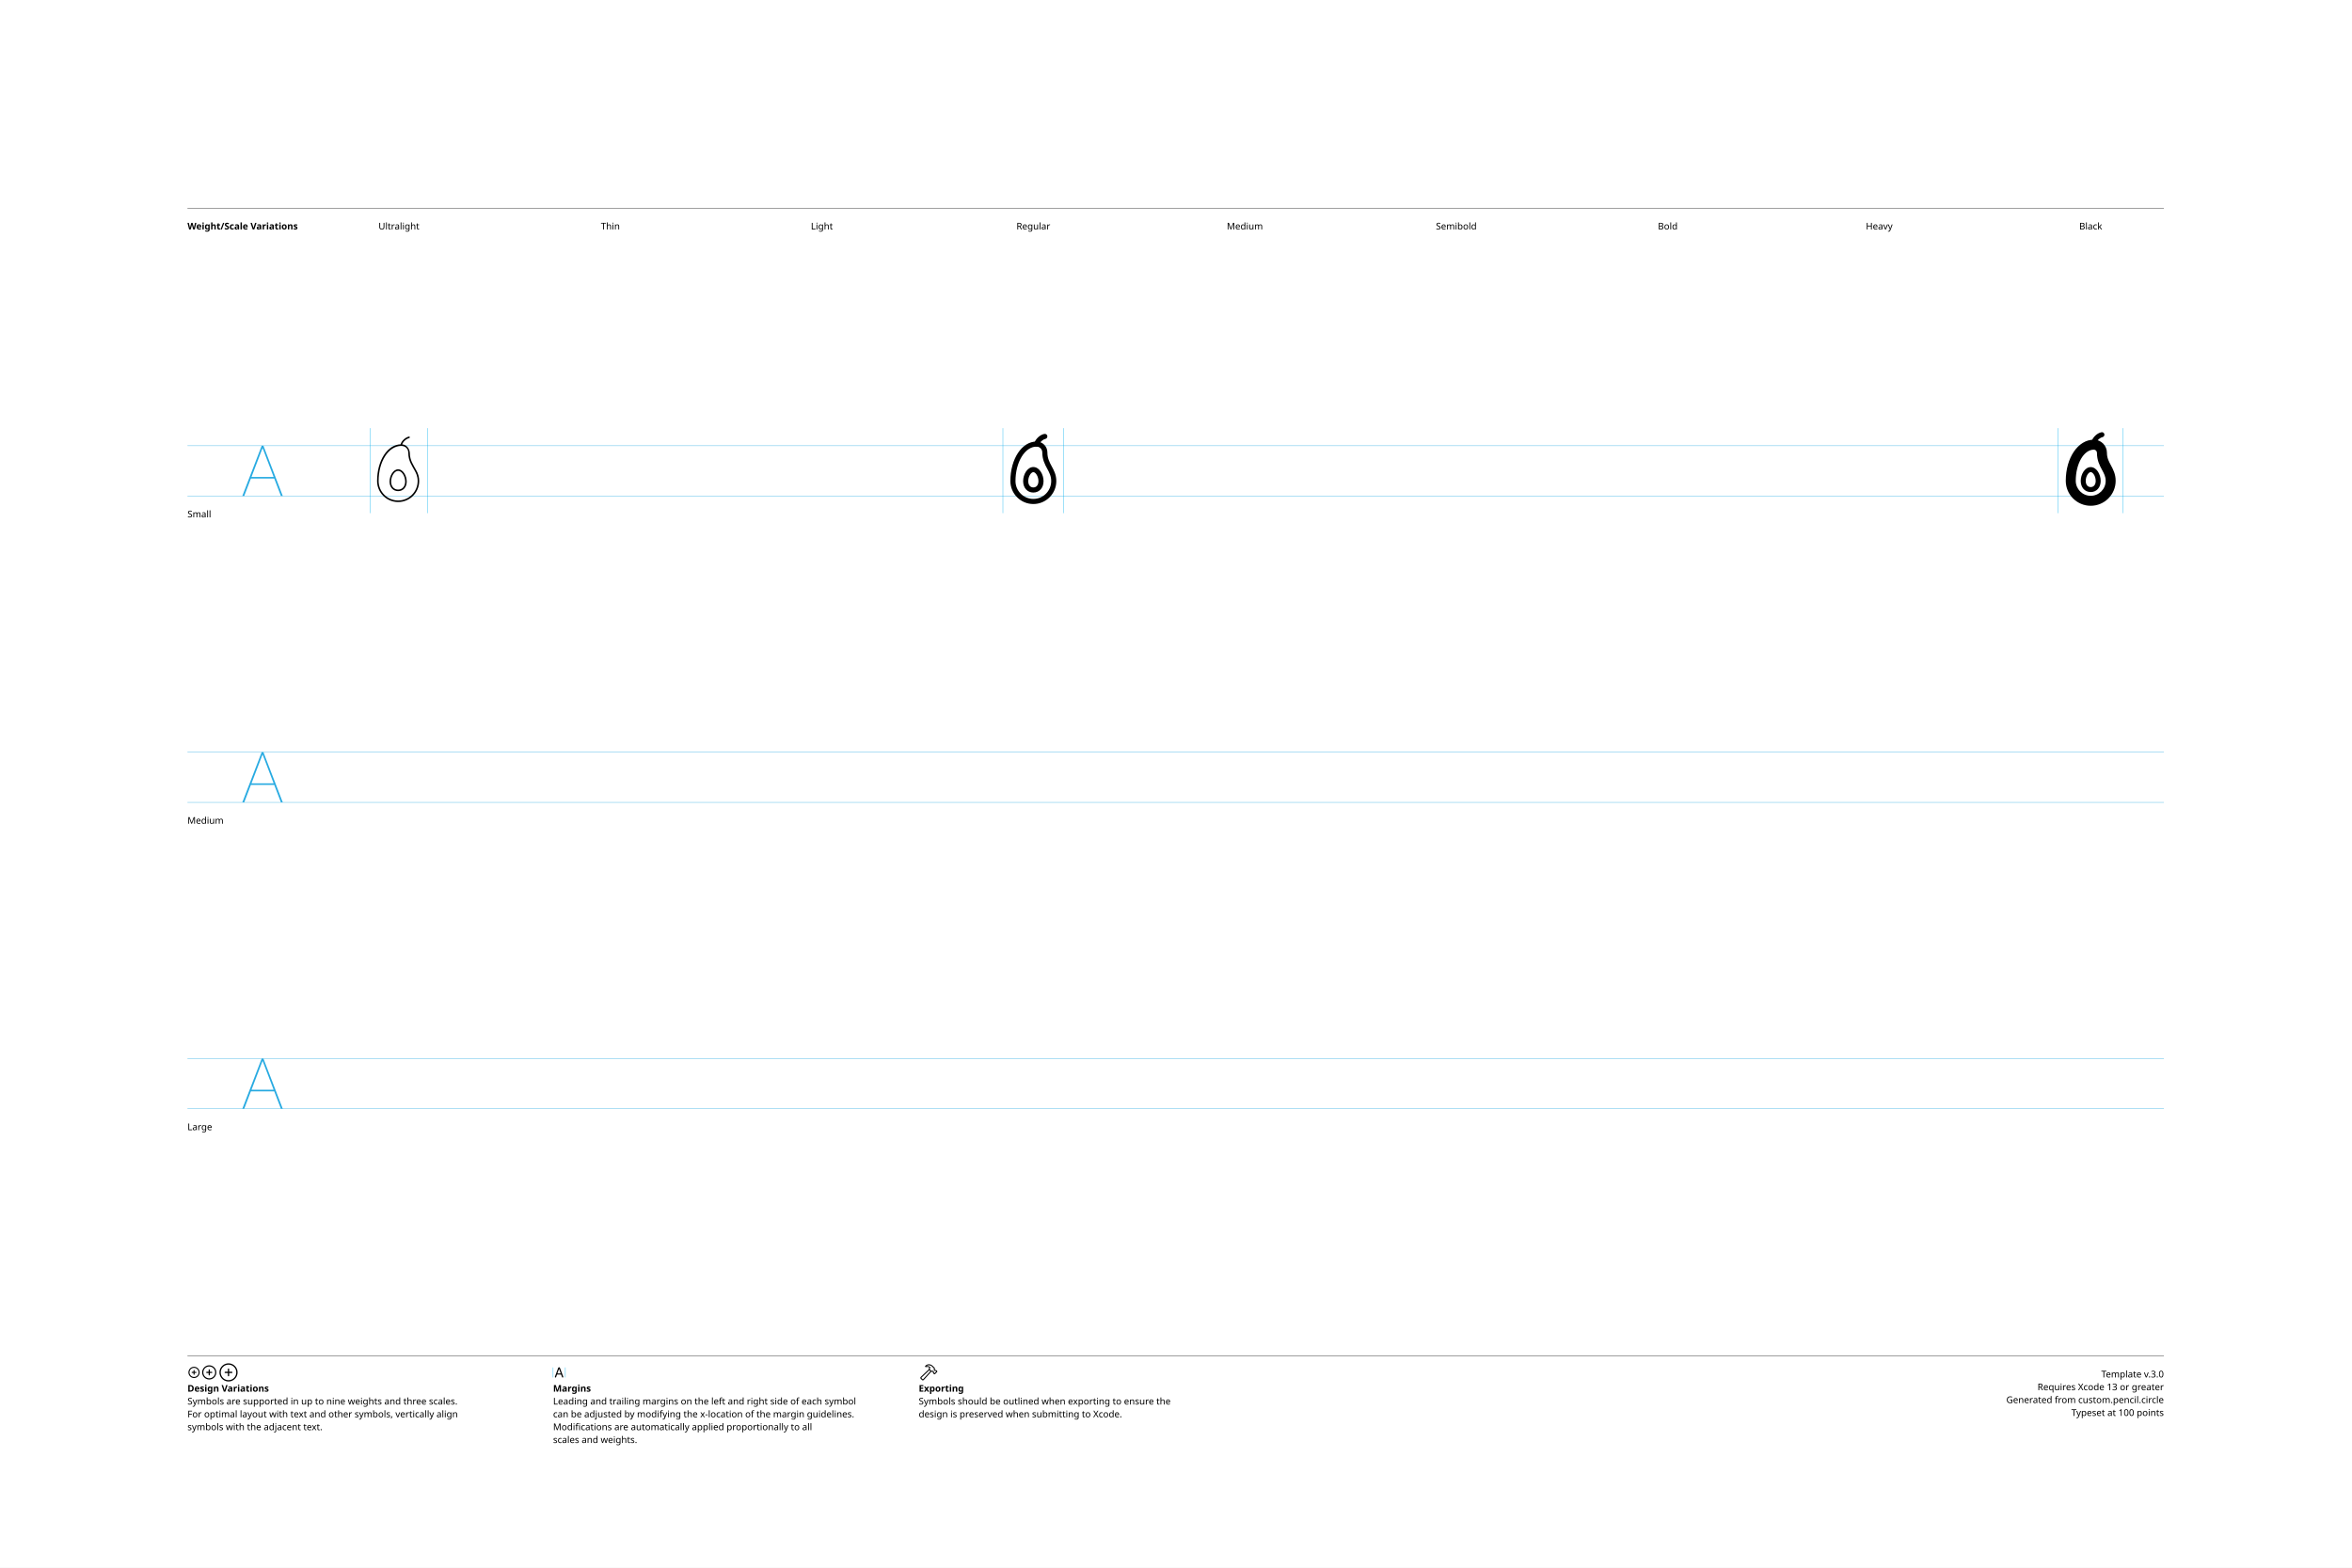
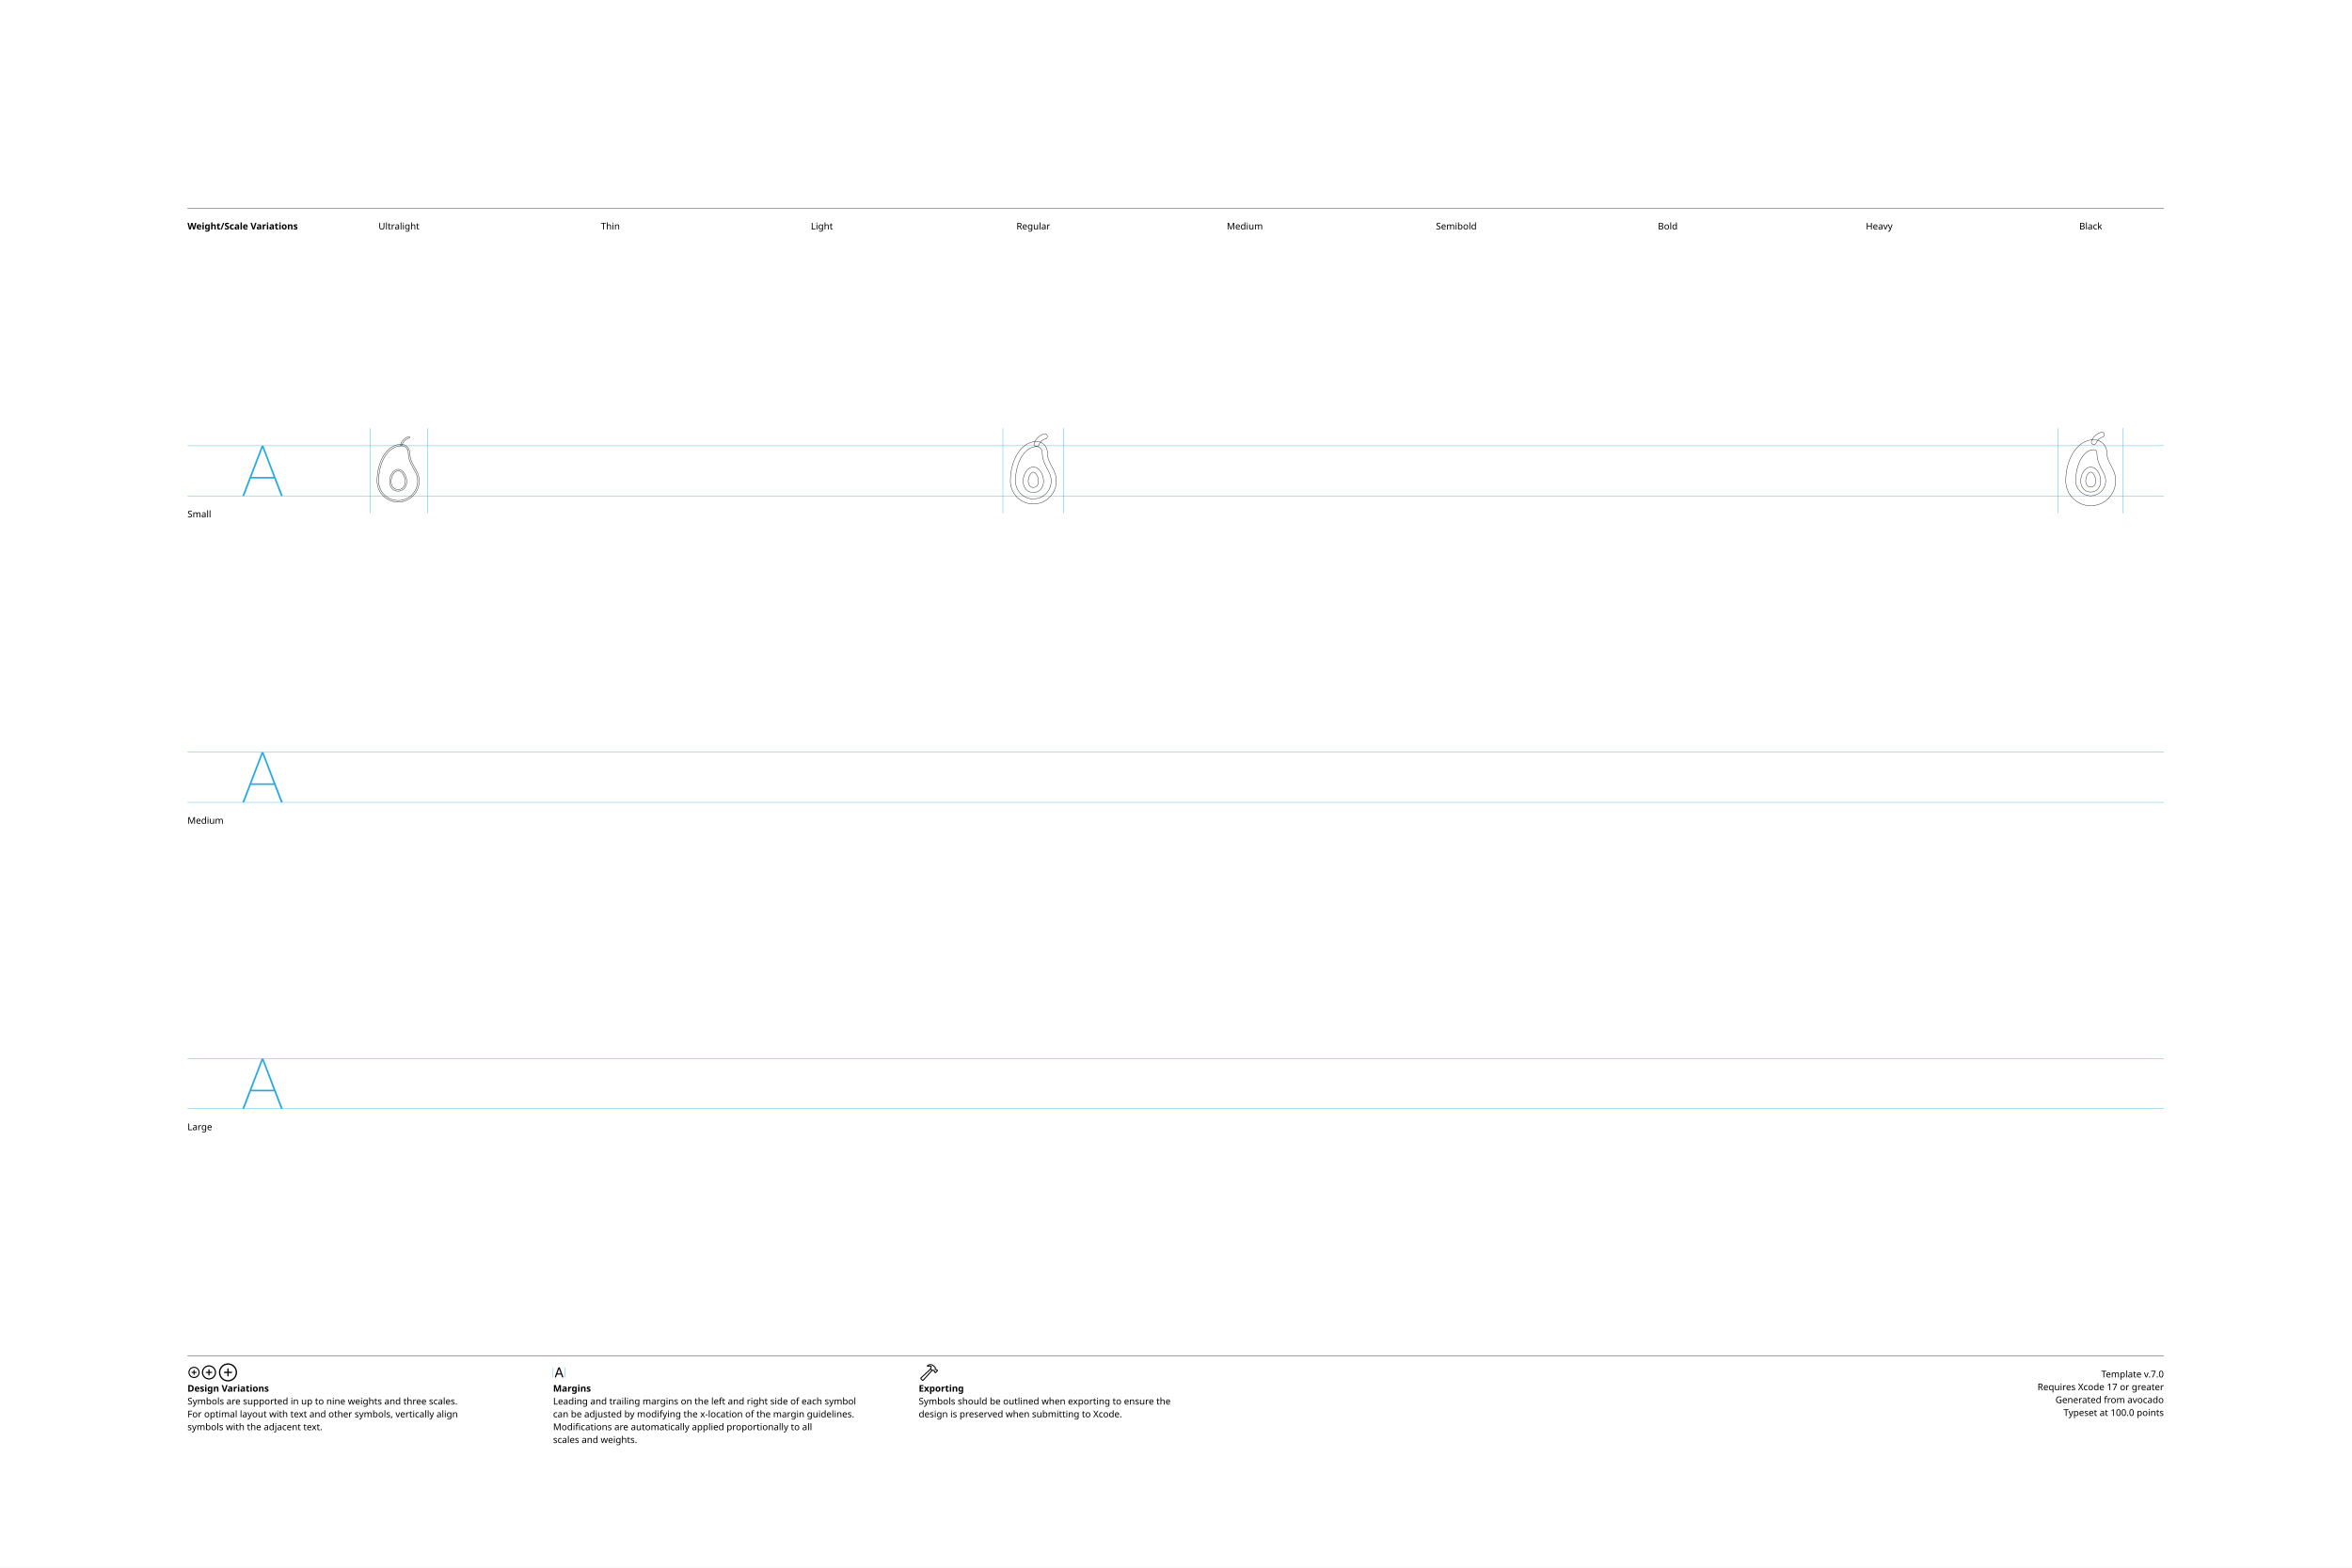
- <svg xmlns="http://www.w3.org/2000/svg" version="1.1" width="3300" height="2200" viewBox="0 0 3300 2200">
+ <svg xmlns="http://www.w3.org/2000/svg" version="1.1" viewBox="0 0 3300 2200">
+   <style>.defaults {-sfsymbols-variable-value-mode:color;-sfsymbols-draw-reverses-motion-groups:true}
+ 
+ .monochrome-0 {-sfsymbols-motion-group:2;-sfsymbols-layer-tags:15995bc14f235b04}
+ .monochrome-1 {-sfsymbols-motion-group:1;-sfsymbols-layer-tags:15995bc14f235b04}
+ .monochrome-2 {-sfsymbols-motion-group:0;-sfsymbols-layer-tags:15995bc14f235b04}
+ 
+ .multicolor-0:systemBrownColor {-sfsymbols-motion-group:2;-sfsymbols-layer-tags:15995bc14f235b04}
+ .multicolor-1:labelColor {-sfsymbols-motion-group:1;-sfsymbols-layer-tags:15995bc14f235b04}
+ .multicolor-2:systemYellowColor {opacity:0.5;-sfsymbols-motion-group:0;-sfsymbols-layer-tags:15995bc14f235b04}
+ 
+ .hierarchical-0:tertiary {-sfsymbols-motion-group:2;-sfsymbols-layer-tags:15995bc14f235b04}
+ .hierarchical-1:primary {-sfsymbols-motion-group:1;-sfsymbols-layer-tags:15995bc14f235b04}
+ .hierarchical-2:secondary {-sfsymbols-motion-group:0;-sfsymbols-layer-tags:15995bc14f235b04}
+ 
+ .SFSymbolsPreviewWireframe {fill:none;opacity:1.0;stroke:black;stroke-width:0.5}
+ </style>
  <g id="Notes">
    <rect height="2200" id="artboard" style="fill:white;opacity:1" width="3300" x="0" y="0" />
    <line style="fill:none;stroke:black;opacity:1;stroke-width:0.5;" x1="263" x2="3036" y1="292" y2="292" />
    <text style="stroke:none;fill:black;font-family:sans-serif;font-size:13;font-weight:bold;" transform="matrix(1 0 0 1 263 322)">Weight/Scale Variations</text>
    <text style="stroke:none;fill:black;font-family:sans-serif;font-size:13;text-anchor:middle;" transform="matrix(1 0 0 1 559.711 322)">Ultralight</text>
    <text style="stroke:none;fill:black;font-family:sans-serif;font-size:13;text-anchor:middle;" transform="matrix(1 0 0 1 856.422 322)">Thin</text>
    <text style="stroke:none;fill:black;font-family:sans-serif;font-size:13;text-anchor:middle;" transform="matrix(1 0 0 1 1153.13 322)">Light</text>
    <text style="stroke:none;fill:black;font-family:sans-serif;font-size:13;text-anchor:middle;" transform="matrix(1 0 0 1 1449.84 322)">Regular</text>
    <text style="stroke:none;fill:black;font-family:sans-serif;font-size:13;text-anchor:middle;" transform="matrix(1 0 0 1 1746.56 322)">Medium</text>
    <text style="stroke:none;fill:black;font-family:sans-serif;font-size:13;text-anchor:middle;" transform="matrix(1 0 0 1 2043.27 322)">Semibold</text>
    <text style="stroke:none;fill:black;font-family:sans-serif;font-size:13;text-anchor:middle;" transform="matrix(1 0 0 1 2339.98 322)">Bold</text>
    <text style="stroke:none;fill:black;font-family:sans-serif;font-size:13;text-anchor:middle;" transform="matrix(1 0 0 1 2636.69 322)">Heavy</text>
    <text style="stroke:none;fill:black;font-family:sans-serif;font-size:13;text-anchor:middle;" transform="matrix(1 0 0 1 2933.4 322)">Black</text>
    <line style="fill:none;stroke:black;opacity:1;stroke-width:0.5;" x1="263" x2="3036" y1="1903" y2="1903" />
-     <g transform="matrix(1 0 0 1 263 1933)">
-       <path d="M9.248 0.83Q10.869 0.83 12.295 0.215Q13.721-0.4 14.81-1.494Q15.898-2.588 16.519-4.014Q17.139-5.439 17.139-7.051Q17.139-8.662 16.519-10.088Q15.898-11.514 14.805-12.607Q13.711-13.701 12.285-14.316Q10.859-14.932 9.238-14.932Q7.627-14.932 6.201-14.316Q4.775-13.701 3.691-12.607Q2.607-11.514 1.987-10.088Q1.367-8.662 1.367-7.051Q1.367-5.439 1.987-4.014Q2.607-2.588 3.696-1.494Q4.785-0.4 6.211 0.215Q7.637 0.83 9.248 0.83ZM9.248-0.654Q7.92-0.654 6.763-1.147Q5.605-1.641 4.731-2.52Q3.857-3.398 3.364-4.561Q2.871-5.723 2.871-7.051Q2.871-8.379 3.359-9.541Q3.848-10.703 4.722-11.582Q5.596-12.461 6.753-12.954Q7.91-13.447 9.238-13.447Q10.576-13.447 11.733-12.954Q12.891-12.461 13.77-11.582Q14.648-10.703 15.146-9.541Q15.645-8.379 15.645-7.051Q15.645-5.723 15.151-4.561Q14.658-3.398 13.784-2.52Q12.91-1.641 11.748-1.147Q10.586-0.654 9.248-0.654ZM5.84-7.041Q5.84-6.719 6.045-6.519Q6.25-6.318 6.592-6.318L8.506-6.318L8.506-4.395Q8.506-4.062 8.706-3.857Q8.906-3.652 9.229-3.652Q9.561-3.652 9.766-3.857Q9.971-4.062 9.971-4.395L9.971-6.318L11.895-6.318Q12.227-6.318 12.432-6.519Q12.637-6.719 12.637-7.041Q12.637-7.373 12.432-7.578Q12.227-7.783 11.895-7.783L9.971-7.783L9.971-9.697Q9.971-10.039 9.766-10.244Q9.561-10.449 9.229-10.449Q8.906-10.449 8.706-10.244Q8.506-10.039 8.506-9.697L8.506-7.783L6.592-7.783Q6.25-7.783 6.045-7.578Q5.84-7.373 5.84-7.041Z" />
+     <g transform="matrix(0.2 0 0 0.2 263 1933)">
+       <path d="m46.24 4.15c21.777 0 39.453-17.627 39.453-39.404s-17.676-39.404-39.453-39.404c-21.729 0-39.404 17.627-39.404 39.404s17.676 39.404 39.404 39.404Zm0-7.422c-17.676 0-31.934-14.307-31.934-31.982s14.258-31.982 31.934-31.982 31.982 14.307 31.982 31.982-14.307 31.982-31.982 31.982Zm3.613-17.773v-28.467c0-2.246-1.465-3.76-3.711-3.76-2.148 0-3.613 1.514-3.613 3.76v28.467c0 2.197 1.465 3.711 3.613 3.711 2.246 0 3.711-1.514 3.711-3.711Zm-17.822-10.596h28.418c2.197 0 3.711-1.465 3.711-3.613 0-2.197-1.514-3.711-3.711-3.711h-28.418c-2.246 0-3.76 1.514-3.76 3.711 0 2.148 1.514 3.613 3.76 3.613Z" />
    </g>
-     <g transform="matrix(1 0 0 1 281.867 1933)">
-       <path d="M11.709 2.91Q13.75 2.91 15.552 2.129Q17.354 1.348 18.73-0.029Q20.107-1.406 20.889-3.208Q21.67-5.01 21.67-7.051Q21.67-9.092 20.889-10.894Q20.107-12.695 18.73-14.072Q17.354-15.449 15.547-16.23Q13.74-17.012 11.699-17.012Q9.658-17.012 7.856-16.23Q6.055-15.449 4.683-14.072Q3.311-12.695 2.529-10.894Q1.748-9.092 1.748-7.051Q1.748-5.01 2.529-3.208Q3.311-1.406 4.688-0.029Q6.064 1.348 7.866 2.129Q9.668 2.91 11.709 2.91ZM11.709 1.25Q9.98 1.25 8.477 0.605Q6.973-0.039 5.835-1.177Q4.697-2.314 4.058-3.818Q3.418-5.322 3.418-7.051Q3.418-8.779 4.058-10.283Q4.697-11.787 5.83-12.93Q6.963-14.072 8.467-14.712Q9.971-15.352 11.699-15.352Q13.428-15.352 14.932-14.712Q16.436-14.072 17.578-12.93Q18.721-11.787 19.365-10.283Q20.01-8.779 20.01-7.051Q20.01-5.322 19.37-3.818Q18.73-2.314 17.593-1.177Q16.455-0.039 14.946 0.605Q13.438 1.25 11.709 1.25ZM7.393-7.041Q7.393-6.689 7.627-6.465Q7.861-6.24 8.232-6.24L10.879-6.24L10.879-3.574Q10.879-3.213 11.104-2.983Q11.328-2.754 11.68-2.754Q12.051-2.754 12.285-2.983Q12.52-3.213 12.52-3.574L12.52-6.24L15.176-6.24Q15.537-6.24 15.771-6.465Q16.006-6.689 16.006-7.041Q16.006-7.412 15.771-7.642Q15.537-7.871 15.176-7.871L12.52-7.871L12.52-10.518Q12.52-10.898 12.285-11.128Q12.051-11.357 11.68-11.357Q11.328-11.357 11.104-11.128Q10.879-10.898 10.879-10.518L10.879-7.871L8.232-7.871Q7.852-7.871 7.622-7.642Q7.393-7.412 7.393-7.041Z" />
+     <g transform="matrix(0.2 0 0 0.2 281.506 1933)">
+       <path d="m58.545 14.551c27.49 0 49.805-22.314 49.805-49.805s-22.314-49.805-49.805-49.805-49.805 22.314-49.805 49.805 22.314 49.805 49.805 49.805Zm0-8.301c-22.949 0-41.504-18.555-41.504-41.504s18.555-41.504 41.504-41.504 41.504 18.555 41.504 41.504-18.555 41.504-41.504 41.504Zm4.053-23.096v-36.914c0-2.49-1.709-4.199-4.15-4.199-2.393 0-4.053 1.709-4.053 4.199v36.914c0 2.441 1.66 4.15 4.053 4.15 2.441 0 4.15-1.66 4.15-4.15Zm-22.559-14.404h36.963c2.441 0 4.15-1.611 4.15-4.004 0-2.441-1.709-4.15-4.15-4.15h-36.963c-2.49 0-4.15 1.709-4.15 4.15 0 2.393 1.66 4.004 4.15 4.004Z" />
    </g>
-     <g transform="matrix(1 0 0 1 305.646 1933)">
-       <path d="M14.971 5.664Q17.061 5.664 18.96 5.015Q20.859 4.365 22.451 3.193Q24.043 2.021 25.22 0.43Q26.396-1.162 27.046-3.066Q27.695-4.971 27.695-7.051Q27.695-9.141 27.046-11.04Q26.396-12.94 25.22-14.531Q24.043-16.123 22.451-17.3Q20.859-18.477 18.955-19.126Q17.051-19.775 14.961-19.775Q12.871-19.775 10.972-19.126Q9.072-18.477 7.485-17.3Q5.898-16.123 4.722-14.531Q3.545-12.94 2.9-11.04Q2.256-9.141 2.256-7.051Q2.256-4.971 2.905-3.066Q3.555-1.162 4.727 0.43Q5.898 2.021 7.49 3.193Q9.082 4.365 10.981 5.015Q12.881 5.664 14.971 5.664ZM14.971 3.848Q13.164 3.848 11.528 3.296Q9.893 2.744 8.535 1.748Q7.178 0.752 6.177-0.61Q5.176-1.973 4.629-3.608Q4.082-5.244 4.082-7.051Q4.082-8.867 4.629-10.503Q5.176-12.139 6.172-13.501Q7.168-14.863 8.525-15.859Q9.883-16.855 11.519-17.402Q13.154-17.949 14.961-17.949Q16.777-17.949 18.413-17.402Q20.049-16.855 21.411-15.859Q22.773-14.863 23.77-13.501Q24.766-12.139 25.317-10.503Q25.869-8.867 25.869-7.051Q25.879-5.244 25.332-3.608Q24.785-1.973 23.784-0.61Q22.783 0.752 21.421 1.748Q20.059 2.744 18.423 3.296Q16.787 3.848 14.971 3.848ZM9.453-7.041Q9.453-6.66 9.712-6.411Q9.971-6.162 10.371-6.162L14.062-6.162L14.062-2.461Q14.062-2.061 14.312-1.807Q14.56-1.553 14.941-1.553Q15.352-1.553 15.605-1.807Q15.859-2.061 15.859-2.461L15.859-6.162L19.561-6.162Q19.961-6.162 20.215-6.411Q20.469-6.66 20.469-7.041Q20.469-7.451 20.215-7.705Q19.961-7.959 19.561-7.959L15.859-7.959L15.859-11.65Q15.859-12.06 15.605-12.315Q15.352-12.568 14.941-12.568Q14.56-12.568 14.312-12.31Q14.062-12.051 14.062-11.65L14.062-7.959L10.371-7.959Q9.961-7.959 9.707-7.705Q9.453-7.451 9.453-7.041Z" />
+     <g transform="matrix(0.2 0 0 0.2 304.924 1933)">
+       <path d="m74.853 28.32c35.107 0 63.623-28.467 63.623-63.574s-28.516-63.623-63.623-63.623-63.574 28.516-63.574 63.623 28.467 63.574 63.574 63.574Zm0-9.082c-30.127 0-54.492-24.365-54.492-54.492s24.365-54.492 54.492-54.492 54.492 24.365 54.492 54.492-24.365 54.492-54.492 54.492Zm4.443-30.322v-48.486c0-2.734-1.855-4.639-4.541-4.639-2.588 0-4.443 1.904-4.443 4.639v48.486c0 2.686 1.855 4.59 4.443 4.59 2.686 0 4.541-1.855 4.541-4.59Zm-28.711-19.775h48.486c2.686 0 4.59-1.807 4.59-4.395 0-2.734-1.855-4.59-4.59-4.59h-48.486c-2.734 0-4.59 1.855-4.59 4.59 0 2.588 1.855 4.395 4.59 4.395Z" />
    </g>
    <text style="stroke:none;fill:black;font-family:sans-serif;font-size:13;font-weight:bold;" transform="matrix(1 0 0 1 263 1953)">Design Variations</text>
    <text style="stroke:none;fill:black;font-family:sans-serif;font-size:13;" transform="matrix(1 0 0 1 263 1971)">Symbols are supported in up to nine weights and three scales.</text>
    <text style="stroke:none;fill:black;font-family:sans-serif;font-size:13;" transform="matrix(1 0 0 1 263 1989)">For optimal layout with text and other symbols, vertically align</text>
    <text style="stroke:none;fill:black;font-family:sans-serif;font-size:13;" transform="matrix(1 0 0 1 263 2007)">symbols with the adjacent text.</text>
    <line style="fill:none;stroke:#00AEEF;stroke-width:0.5;opacity:1.0;" x1="776" x2="776" y1="1919" y2="1933" />
-     <g transform="matrix(1 0 0 1 776 1933)">
-       <path d="M3.311 0.156Q3.701 0.156 3.916-0.01Q4.131-0.176 4.268-0.586L5.527-4.033L11.289-4.033L12.549-0.586Q12.685-0.176 12.9-0.01Q13.115 0.156 13.496 0.156Q13.887 0.156 14.116-0.059Q14.346-0.273 14.346-0.645Q14.346-0.869 14.238-1.172L9.658-13.369Q9.482-13.818 9.18-14.043Q8.877-14.268 8.408-14.268Q7.5-14.268 7.178-13.379L2.598-1.162Q2.49-0.859 2.49-0.635Q2.49-0.264 2.71-0.054Q2.93 0.156 3.311 0.156ZM6.006-5.518L8.379-12.09L8.428-12.09L10.801-5.518Z" />
+     <g transform="matrix(0.2 0 0 0.2 776 1933)">
+       <path d="m16.553 0.781c2.588 0 3.857-0.977 4.785-3.711l20.557-57.52h0.244l20.605 57.52c0.928 2.734 2.197 3.711 4.736 3.711 2.588 0 4.248-1.562 4.248-4.004 0-0.83-0.146-1.611-0.537-2.637l-22.9-60.986c-1.123-2.979-3.125-4.492-6.25-4.492-3.027 0-5.078 1.465-6.152 4.443l-22.9 61.084c-0.391 1.025-0.537 1.807-0.537 2.637 0 2.441 1.562 3.955 4.102 3.955Zm10.205-20.947h30.664c2.002 0 3.662-1.66 3.662-3.662 0-2.051-1.66-3.662-3.662-3.662h-30.664c-2.002 0-3.662 1.611-3.662 3.662 0 2.002 1.66 3.662 3.662 3.662Z" />
    </g>
-     <line style="fill:none;stroke:#00AEEF;stroke-width:0.5;opacity:1.0;" x1="793.197" x2="793.197" y1="1919" y2="1933" />
+     <line style="fill:none;stroke:#00AEEF;stroke-width:0.5;opacity:1.0;" x1="792.836" x2="792.836" y1="1919" y2="1933" />
    <text style="stroke:none;fill:black;font-family:sans-serif;font-size:13;font-weight:bold;" transform="matrix(1 0 0 1 776 1953)">Margins</text>
    <text style="stroke:none;fill:black;font-family:sans-serif;font-size:13;" transform="matrix(1 0 0 1 776 1971)">Leading and trailing margins on the left and right side of each symbol</text>
    <text style="stroke:none;fill:black;font-family:sans-serif;font-size:13;" transform="matrix(1 0 0 1 776 1989)">can be adjusted by modifying the x-location of the margin guidelines.</text>
    <text style="stroke:none;fill:black;font-family:sans-serif;font-size:13;" transform="matrix(1 0 0 1 776 2007)">Modifications are automatically applied proportionally to all</text>
    <text style="stroke:none;fill:black;font-family:sans-serif;font-size:13;" transform="matrix(1 0 0 1 776 2025)">scales and weights.</text>
-     <g transform="matrix(1 0 0 1 1289 1933)">
-       <path d="M2.842 1.865L4.541 3.574Q5.186 4.229 5.903 4.18Q6.621 4.131 7.314 3.359L18.008-8.428L17.041-9.404L6.426 2.275Q6.162 2.578 5.894 2.617Q5.625 2.656 5.273 2.305L4.102 1.143Q3.75 0.791 3.794 0.522Q3.838 0.254 4.141-0.02L15.615-10.82L14.639-11.787L3.047-0.898Q2.305-0.215 2.251 0.498Q2.197 1.211 2.842 1.865ZM9.258-16.328Q8.945-16.025 8.906-15.635Q8.867-15.244 9.043-14.951Q9.219-14.678 9.556-14.541Q9.893-14.404 10.381-14.521Q11.475-14.775 12.598-14.731Q13.721-14.688 14.795-13.984L14.209-12.529Q13.955-11.904 14.067-11.44Q14.18-10.977 14.58-10.566L16.875-8.252Q17.236-7.881 17.578-7.822Q17.92-7.764 18.34-7.842L19.404-8.037L20.068-7.363L20.029-6.807Q20-6.436 20.122-6.123Q20.244-5.811 20.605-5.449L21.367-4.707Q21.729-4.346 22.153-4.331Q22.578-4.316 22.93-4.668L25.84-7.588Q26.191-7.939 26.182-8.354Q26.172-8.77 25.811-9.131L25.039-9.893Q24.688-10.254 24.38-10.386Q24.072-10.518 23.711-10.488L23.135-10.44L22.49-11.074L22.734-12.197Q22.832-12.617 22.695-12.983Q22.559-13.35 22.119-13.789L19.922-15.977Q18.672-17.217 17.261-17.837Q15.85-18.457 14.419-18.481Q12.988-18.506 11.665-17.959Q10.342-17.412 9.258-16.328ZM10.752-15.957Q11.66-16.621 12.7-16.904Q13.74-17.188 14.805-17.085Q15.869-16.982 16.87-16.514Q17.871-16.045 18.701-15.205L21.133-12.793Q21.309-12.617 21.352-12.451Q21.396-12.285 21.338-12.031L21.016-10.547L22.52-9.062L23.506-9.121Q23.691-9.131 23.789-9.097Q23.887-9.062 24.033-8.916L24.609-8.34L22.168-5.898L21.592-6.475Q21.445-6.621 21.406-6.719Q21.367-6.816 21.377-7.012L21.445-7.988L19.951-9.473L18.428-9.219Q18.184-9.17 18.042-9.204Q17.9-9.238 17.715-9.414L15.713-11.416Q15.518-11.592 15.493-11.753Q15.469-11.914 15.586-12.188L16.465-14.277Q15.293-15.371 13.828-15.791Q12.363-16.211 10.84-15.762Q10.723-15.732 10.688-15.806Q10.654-15.879 10.752-15.957Z" />
+     <g transform="matrix(0.2 0 0 0.2 1289 1933)">
+       <path d="m14.209 13.135 7.861 7.861c4.297 4.395 9.326 4.102 13.867-1.025l60.693-68.213-4.883-4.883-60.254 67.676c-1.807 1.953-3.467 2.441-5.811 0.098l-5.176-5.127c-2.295-2.295-1.807-3.955 0.195-5.811l67.481-62.158-4.883-4.834-68.066 62.598c-4.98 4.59-5.322 9.473-1.025 13.818Zm44.873-97.461c-2.051 2.002-2.246 4.883-1.074 6.787 1.123 1.807 3.467 3.027 6.592 2.246 5.859-1.66 12.598-2.393 18.896 0.928l-2.686 7.129c-1.611 4.004-0.732 6.885 1.709 9.424l10.254 10.303c2.344 2.393 4.541 2.441 7.08 1.953l4.443-0.732 2.588 2.539-0.195 2.246c-0.098 2.295 0.537 4.297 2.783 6.494l3.369 3.32c2.295 2.295 5.518 2.49 7.812 0.195l12.988-13.037c2.295-2.344 2.148-5.371-0.195-7.666l-3.418-3.418c-2.197-2.197-4.053-3.027-6.348-2.881l-2.344 0.244-2.441-2.441 1.025-4.688c0.635-2.734-0.244-4.98-2.881-7.617l-11.279-11.182c-12.94-12.842-35.596-11.035-46.68-0.146Zm7.08 2.051c8.789-6.396 25.977-5.664 33.691 1.953l12.305 12.207c1.025 1.025 1.221 1.807 0.928 3.32l-1.465 6.641 6.738 6.689 4.395-0.244c1.123-0.049 1.514 0.049 2.344 0.879l2.539 2.49-10.84 10.84-2.49-2.49c-0.83-0.879-0.977-1.221-0.928-2.393l0.293-4.346-6.689-6.738-6.836 1.172c-1.416 0.293-2.051 0.195-3.174-0.879l-8.936-8.887c-1.074-1.025-1.172-1.709-0.488-3.369l4.59-11.475c-6.104-6.348-17.041-7.52-25.586-4.59-0.684 0.244-0.928-0.391-0.391-0.781Z" />
    </g>
    <text style="stroke:none;fill:black;font-family:sans-serif;font-size:13;font-weight:bold;" transform="matrix(1 0 0 1 1289 1953)">Exporting</text>
    <text style="stroke:none;fill:black;font-family:sans-serif;font-size:13;" transform="matrix(1 0 0 1 1289 1971)">Symbols should be outlined when exporting to ensure the</text>
    <text style="stroke:none;fill:black;font-family:sans-serif;font-size:13;" transform="matrix(1 0 0 1 1289 1989)">design is preserved when submitting to Xcode.</text>
-     <text id="template-version" style="stroke:none;fill:black;font-family:sans-serif;font-size:13;text-anchor:end;" transform="matrix(1 0 0 1 3036 1933)">Template v.3.0</text>
-     <text style="stroke:none;fill:black;font-family:sans-serif;font-size:13;text-anchor:end;" transform="matrix(1 0 0 1 3036 1951)">Requires Xcode 13 or greater</text>
-     <text id="descriptive-name" style="stroke:none;fill:black;font-family:sans-serif;font-size:13;text-anchor:end;" transform="matrix(1 0 0 1 3036 1969)">Generated from custom.pencil.circle</text>
-     <text style="stroke:none;fill:black;font-family:sans-serif;font-size:13;text-anchor:end;" transform="matrix(1 0 0 1 3036 1987)">Typeset at 100 points</text>
+     <text id="template-version" style="stroke:none;fill:black;font-family:sans-serif;font-size:13;text-anchor:end;" transform="matrix(1 0 0 1 3036 1933)">Template v.7.0</text>
+     <text style="stroke:none;fill:black;font-family:sans-serif;font-size:13;text-anchor:end;" transform="matrix(1 0 0 1 3036 1951)">Requires Xcode 17 or greater</text>
+     <text id="descriptive-name" style="stroke:none;fill:black;font-family:sans-serif;font-size:13;text-anchor:end;" transform="matrix(1 0 0 1 3036 1969)">Generated from avocado</text>
+     <text style="stroke:none;fill:black;font-family:sans-serif;font-size:13;text-anchor:end;" transform="matrix(1 0 0 1 3036 1987)">Typeset at 100.0 points</text>
    <text style="stroke:none;fill:black;font-family:sans-serif;font-size:13;" transform="matrix(1 0 0 1 263 726)">Small</text>
    <text style="stroke:none;fill:black;font-family:sans-serif;font-size:13;" transform="matrix(1 0 0 1 263 1156)">Medium</text>
    <text style="stroke:none;fill:black;font-family:sans-serif;font-size:13;" transform="matrix(1 0 0 1 263 1586)">Large</text>
  </g>
  <g id="Guides">
    <g id="H-reference" style="fill:#27AAE1;stroke:none;" transform="matrix(1 0 0 1 339 696)">
-       <path d="M0.977 0L3.662 0L29.346-67.139L30.029-67.139L30.029-70.459L28.125-70.459ZM11.67-24.463L46.973-24.463L46.24-26.709L12.451-26.709ZM55.127 0L57.764 0L30.615-70.459L29.443-70.459L29.443-67.139Z" />
+       <path d="M0.994 0L3.638 0L29.328-67.132L30.03-67.132L30.03-70.459L28.123-70.459ZM11.688-24.48L46.981-24.48L46.231-26.729L12.438-26.729ZM55.12 0L57.764 0L30.638-70.459L29.433-70.459L29.433-67.132Z" />
    </g>
    <line id="Baseline-S" style="fill:none;stroke:#27AAE1;opacity:1;stroke-width:0.5;" x1="263" x2="3036" y1="696" y2="696" />
    <line id="Capline-S" style="fill:none;stroke:#27AAE1;opacity:1;stroke-width:0.5;" x1="263" x2="3036" y1="625.541" y2="625.541" />
    <g id="H-reference" style="fill:#27AAE1;stroke:none;" transform="matrix(1 0 0 1 339 1126)">
-       <path d="M0.977 0L3.662 0L29.346-67.139L30.029-67.139L30.029-70.459L28.125-70.459ZM11.67-24.463L46.973-24.463L46.24-26.709L12.451-26.709ZM55.127 0L57.764 0L30.615-70.459L29.443-70.459L29.443-67.139Z" />
+       <path d="M0.994 0L3.638 0L29.328-67.132L30.03-67.132L30.03-70.459L28.123-70.459ZM11.688-24.48L46.981-24.48L46.231-26.729L12.438-26.729ZM55.12 0L57.764 0L30.638-70.459L29.433-70.459L29.433-67.132Z" />
    </g>
    <line id="Baseline-M" style="fill:none;stroke:#27AAE1;opacity:1;stroke-width:0.5;" x1="263" x2="3036" y1="1126" y2="1126" />
    <line id="Capline-M" style="fill:none;stroke:#27AAE1;opacity:1;stroke-width:0.5;" x1="263" x2="3036" y1="1055.54" y2="1055.54" />
    <g id="H-reference" style="fill:#27AAE1;stroke:none;" transform="matrix(1 0 0 1 339 1556)">
-       <path d="M0.977 0L3.662 0L29.346-67.139L30.029-67.139L30.029-70.459L28.125-70.459ZM11.67-24.463L46.973-24.463L46.24-26.709L12.451-26.709ZM55.127 0L57.764 0L30.615-70.459L29.443-70.459L29.443-67.139Z" />
+       <path d="M0.994 0L3.638 0L29.328-67.132L30.03-67.132L30.03-70.459L28.123-70.459ZM11.688-24.48L46.981-24.48L46.231-26.729L12.438-26.729ZM55.12 0L57.764 0L30.638-70.459L29.433-70.459L29.433-67.132Z" />
    </g>
    <line id="Baseline-L" style="fill:none;stroke:#27AAE1;opacity:1;stroke-width:0.5;" x1="263" x2="3036" y1="1556" y2="1556" />
    <line id="Capline-L" style="fill:none;stroke:#27AAE1;opacity:1;stroke-width:0.5;" x1="263" x2="3036" y1="1485.54" y2="1485.54" />
-     <line id="left-margin-Ultralight-S" style="fill:none;stroke:#00AEEF;stroke-width:0.5;opacity:1.0;" x1="519.646" x2="519.646" y1="600.784" y2="720.121" />
-     <line id="right-margin-Ultralight-S" style="fill:none;stroke:#00AEEF;stroke-width:0.5;opacity:1.0;" x1="599.776" x2="599.776" y1="600.784" y2="720.121" />
-     <line id="left-margin-Regular-S" style="fill:none;stroke:#00AEEF;stroke-width:0.5;opacity:1.0;" x1="1407.125" x2="1407.125" y1="600.784" y2="720.121" />
-     <line id="right-margin-Regular-S" style="fill:none;stroke:#00AEEF;stroke-width:0.5;opacity:1.0;" x1="1492.565" x2="1492.565" y1="600.784" y2="720.121" />
-     <line id="left-margin-Black-S" style="fill:none;stroke:#00AEEF;stroke-width:0.5;opacity:1.0;" x1="2887.9" x2="2887.9" y1="600.784" y2="720.121" />
-     <line id="right-margin-Black-S" style="fill:none;stroke:#00AEEF;stroke-width:0.5;opacity:1.0;" x1="2978.9" x2="2978.9" y1="600.784" y2="720.121" />
+     <line id="right-margin-Black-S" style="fill:none;stroke:#00AEEF;stroke-width:0.5;opacity:1.0;" x1="2978.9" x2="2978.9" y1="600.785" y2="720.121" />
+     <line id="left-margin-Black-S" style="fill:none;stroke:#00AEEF;stroke-width:0.5;opacity:1.0;" x1="2887.9" x2="2887.9" y1="600.785" y2="720.121" />
+     <line id="right-margin-Regular-S" style="fill:none;stroke:#00AEEF;stroke-width:0.5;opacity:1.0;" x1="1492.56" x2="1492.56" y1="600.785" y2="720.121" />
+     <line id="left-margin-Regular-S" style="fill:none;stroke:#00AEEF;stroke-width:0.5;opacity:1.0;" x1="1407.12" x2="1407.12" y1="600.785" y2="720.121" />
+     <line id="right-margin-Ultralight-S" style="fill:none;stroke:#00AEEF;stroke-width:0.5;opacity:1.0;" x1="599.776" x2="599.776" y1="600.785" y2="720.121" />
+     <line id="left-margin-Ultralight-S" style="fill:none;stroke:#00AEEF;stroke-width:0.5;opacity:1.0;" x1="519.646" x2="519.646" y1="600.785" y2="720.121" />
  </g>
  <g id="Symbols">
-     <g id="Ultralight-S" transform="matrix(1,0,0,1,504.961,606.0205)">
-       <path d="M57.831 19.3c-0.593-0.125-0.97-0.705-0.845-1.296 1.165-5.521 6.997-10.216 11.734-11.401 0.587-0.149 1.18 0.21 1.327 0.797 0.147 0.587-0.21 1.18-0.797 1.327-4.113 1.029-9.163 5.184-10.122 9.728C59.014 18.998 58.469 19.434 57.831 19.3z" />
-       <path d="M53.655 83.22c-7.091 0-12.045-5.523-12.045-13.431C41.61 61.655 46.761 52.56 53.655 52.56s12.045 9.095 12.045 17.229C65.7 77.697 60.746 83.22 53.655 83.22zM53.655 54.75c-5.065 0-9.855 7.308-9.855 15.039C43.8 76.512 47.762 81.03 53.655 81.03s9.855-4.518 9.855-11.241C63.51 62.058 58.72 54.75 53.655 54.75z" />
-       <path d="M53.655 98.55C37.353 98.55 24.09 85.287 24.09 68.985c0-28.766 14.682-51.472 33.691-51.472C68.79 17.513 70.08 28.339 70.08 29.565c0 10.586 5.142 17.167 8.852 24.145C81.737 58.337 83.22 63.62 83.22 68.985 83.22 85.287 69.957 98.55 53.655 98.55zM57.908 19.701C40.068 20.023 26.28 41.584 26.28 68.985 26.28 84.081 38.559 96.36 53.655 96.36S81.03 84.081 81.03 68.985c0-7.041-2.514-11.399-4.014-14.22C73.168 47.534 67.89 40.778 67.89 29.565 67.89 23.214 63.306 19.701 57.908 19.701z" />
+     <g id="Black-S" transform="matrix(1 0 0 1 2887.9 696)">
+       <path class="monochrome-0 multicolor-0:systemBrownColor hierarchical-0:tertiary SFSymbolsPreviewWireframe" d="M48.647-72.202C46.837-72.881 45.918-74.898 46.597-76.708C48.965-83.015 54.707-88.24 60.562-89.411C62.466-89.796 64.304-88.561 64.682-86.665C65.061-84.77 63.833-82.926 61.938-82.548C58.965-81.953 54.875-78.843 53.153-74.251C52.946-73.701 51.457-71.147 48.647-72.202Z" />
+       <path class="monochrome-1 multicolor-1:labelColor hierarchical-1:primary SFSymbolsPreviewWireframe" d="M45.5 13.771C26.201 13.771 10.5-1.93 10.5-21.23C10.5-53.613 27.795-78.98 49.875-78.98C60.008-78.98 68.25-70.737 68.25-60.605C68.25-53.391 70.812-48.638 73.778-43.134C76.93-37.288 80.5-30.664 80.5-21.23C80.5-1.93 64.799 13.771 45.5 13.771ZM49.875-64.98C35.884-64.98 24.5-45.353 24.5-21.23C24.5-9.65 33.92-0.229 45.5-0.229C57.08-0.229 66.5-9.65 66.5-21.23C66.5-27.131 64.274-31.261 61.455-36.491C58.079-42.756 54.25-49.858 54.25-60.605C54.25-63.016 52.288-64.98 49.875-64.98Z" />
+       <path class="monochrome-2 multicolor-2:systemYellowColor hierarchical-2:secondary SFSymbolsPreviewWireframe" d="M45.5-5.479C37.258-5.479 31.5-11.907 31.5-21.112C31.5-30.272 37.249-40.48 45.5-40.48C53.751-40.48 59.5-30.272 59.5-21.112C59.5-11.907 53.742-5.479 45.5-5.479ZM45.5-33.48C42.415-33.48 38.5-27.657 38.5-21.112C38.5-15.869 41.248-12.479 45.5-12.479C49.752-12.479 52.5-15.869 52.5-21.112C52.5-27.657 48.585-33.48 45.5-33.48Z" />
    </g>
-     <g id="Regular-S" transform="matrix(1,0,0,1,1392.565,603.4905)">
-       <path d="M60.498 23.043c-1.851-0.695-2.791-2.758-2.096-4.609 2.422-6.451 8.295-11.796 14.284-12.994 1.948-0.392 3.827 0.87 4.214 2.809 0.388 1.939-0.868 3.825-2.807 4.212-3.041 0.609-7.224 3.789-8.986 8.486C64.896 21.509 63.373 24.122 60.498 23.043z" />
-       <path d="M57.28 87.71c-8.431 0-14.32-6.575-14.32-15.99C42.96 62.351 48.84 51.91 57.28 51.91s14.32 10.441 14.32 19.81C71.6 81.135 65.711 87.71 57.28 87.71zM57.28 59.07c-3.156 0-7.16 5.955-7.16 12.65C50.12 77.083 52.93 80.55 57.28 80.55s7.16-3.467 7.16-8.83C64.44 65.025 60.436 59.07 57.28 59.07z" />
-       <path d="M57.28 103.82c-17.766 0-32.22-14.454-32.22-32.22 0-31.116 16.119-55.49 36.695-55.49 8.39 0 15.215 6.825 15.215 15.215 0 8.282 2.955 13.765 6.082 19.57C86.223 56.773 89.5 62.854 89.5 71.6 89.5 89.366 75.046 103.82 57.28 103.82zM61.755 23.27C45.47 23.27 32.22 44.95 32.22 71.6c0 13.819 11.241 25.06 25.06 25.06s25.06-11.241 25.06-25.06c0-6.94-2.59-11.744-5.588-17.308C73.499 48.255 69.81 41.413 69.81 31.325 69.81 26.884 66.196 23.27 61.755 23.27z" />
+     <g id="Regular-S" transform="matrix(1 0 0 1 1407.12 696)">
+       <path class="monochrome-0 multicolor-0:systemBrownColor hierarchical-0:tertiary SFSymbolsPreviewWireframe" d="M45.938-69.467C44.088-70.161 43.148-72.225 43.842-74.076C46.264-80.527 52.137-85.872 58.127-87.07C60.074-87.462 61.953-86.2 62.34-84.261C62.729-82.323 61.472-80.436 59.533-80.049C56.492-79.441 52.309-76.26 50.548-71.563C50.337-71.001 48.813-68.388 45.938-69.467Z" />
+       <path class="monochrome-1 multicolor-1:labelColor hierarchical-1:primary SFSymbolsPreviewWireframe" d="M42.72 11.31C24.954 11.31 10.5-3.144 10.5-20.91C10.5-52.025 26.619-76.4 47.195-76.4C55.585-76.4 62.41-69.574 62.41-61.184C62.41-52.902 65.365-47.419 68.492-41.614C71.662-35.736 74.94-29.655 74.94-20.91C74.94-3.144 60.486 11.31 42.72 11.31ZM47.195-69.24C30.91-69.24 17.66-47.559 17.66-20.91C17.66-7.091 28.901 4.151 42.72 4.151C56.539 4.151 67.78-7.091 67.78-20.91C67.78-27.849 65.19-32.654 62.192-38.217C58.939-44.255 55.25-51.096 55.25-61.184C55.25-65.626 51.636-69.24 47.195-69.24Z" />
+       <path class="monochrome-2 multicolor-2:systemYellowColor hierarchical-2:secondary SFSymbolsPreviewWireframe" d="M42.72-4.799C34.289-4.799 28.4-11.374 28.4-20.79C28.4-30.158 34.28-40.599 42.72-40.599C51.16-40.599 57.04-30.158 57.04-20.79C57.04-11.374 51.151-4.799 42.72-4.799ZM42.72-33.44C39.564-33.44 35.56-27.484 35.56-20.79C35.56-15.427 38.37-11.96 42.72-11.96C47.07-11.96 49.88-15.427 49.88-20.79C49.88-27.484 45.876-33.44 42.72-33.44Z" />
    </g>
-     <g id="Black-S" transform="matrix(1,0,0,1,2870.4,597.7705)">
-       <path d="M66.147 26.028c-1.81-0.679-2.728-2.697-2.049-4.506 2.368-6.307 8.11-11.532 13.965-12.703 1.904-0.385 3.741 0.851 4.12 2.746 0.38 1.895-0.849 3.74-2.744 4.118-2.973 0.595-7.063 3.705-8.785 8.297C70.446 24.528 68.957 27.083 66.147 26.028z" />
-       <path d="M63 92.75c-8.242 0-14-6.428-14-15.633C49 67.958 54.749 57.75 63 57.75s14 10.208 14 19.367C77 86.322 71.243 92.75 63 92.75zM63 64.75c-3.085 0-7 5.822-7 12.367C56 82.36 58.748 85.75 63 85.75s7-3.39 7-8.633C70 70.572 66.085 64.75 63 64.75z" />
-       <path d="M63 112c-19.299 0-35-15.701-35-35 0-32.384 17.295-57.75 39.375-57.75C77.507 19.25 85.75 27.492 85.75 37.625c0 7.213 2.562 11.966 5.528 17.47C94.43 60.942 98 67.566 98 77 98 96.299 82.299 112 63 112zM67.375 33.25C53.384 33.25 42 52.876 42 77c0 11.58 9.42 21 21 21s21-9.42 21-21c0-5.901-2.226-10.031-5.045-15.262C75.579 55.473 71.75 48.372 71.75 37.625 71.75 35.213 69.788 33.25 67.375 33.25z" />
+     <g id="Ultralight-S" transform="matrix(1 0 0 1 519.646 696)">
+       <path class="monochrome-0 multicolor-0:systemBrownColor hierarchical-0:tertiary SFSymbolsPreviewWireframe" d="M43.146-70.679C42.553-70.804 42.176-71.384 42.301-71.975C43.466-77.496 49.298-82.192 54.035-83.377C54.622-83.526 55.215-83.166 55.362-82.579C55.509-81.993 55.152-81.399 54.565-81.252C50.452-80.223 45.402-76.069 44.443-71.524C44.329-70.981 43.784-70.545 43.146-70.679Z" />
+       <path class="monochrome-1 multicolor-1:labelColor hierarchical-1:primary SFSymbolsPreviewWireframe" d="M38.97 8.571C22.668 8.571 9.405-4.692 9.405-20.994C9.405-49.76 24.087-72.466 43.096-72.466C54.105-72.466 55.395-61.641 55.395-60.414C55.395-49.828 60.537-43.247 64.247-36.27C67.052-31.642 68.535-26.36 68.535-20.994C68.535-4.692 55.272 8.571 38.97 8.571ZM43.223-70.278C25.383-69.956 11.595-48.396 11.595-20.994C11.595-5.899 23.874 6.381 38.97 6.381C54.066 6.381 66.345-5.899 66.345-20.994C66.345-28.035 63.831-32.393 62.331-35.214C58.483-42.446 53.205-49.202 53.205-60.414C53.205-66.766 48.621-70.278 43.223-70.278Z" />
+       <path class="monochrome-2 multicolor-2:systemYellowColor hierarchical-2:secondary SFSymbolsPreviewWireframe" d="M38.97-6.759C31.879-6.759 26.925-12.283 26.925-20.191C26.925-28.324 32.076-37.419 38.97-37.419C45.864-37.419 51.015-28.324 51.015-20.191C51.015-12.283 46.061-6.759 38.97-6.759ZM38.97-35.23C33.904-35.23 29.115-27.922 29.115-20.191C29.115-13.467 33.077-8.949 38.97-8.949C44.863-8.949 48.825-13.467 48.825-20.191C48.825-27.922 44.035-35.23 38.97-35.23Z" />
    </g>
  </g>
</svg>
